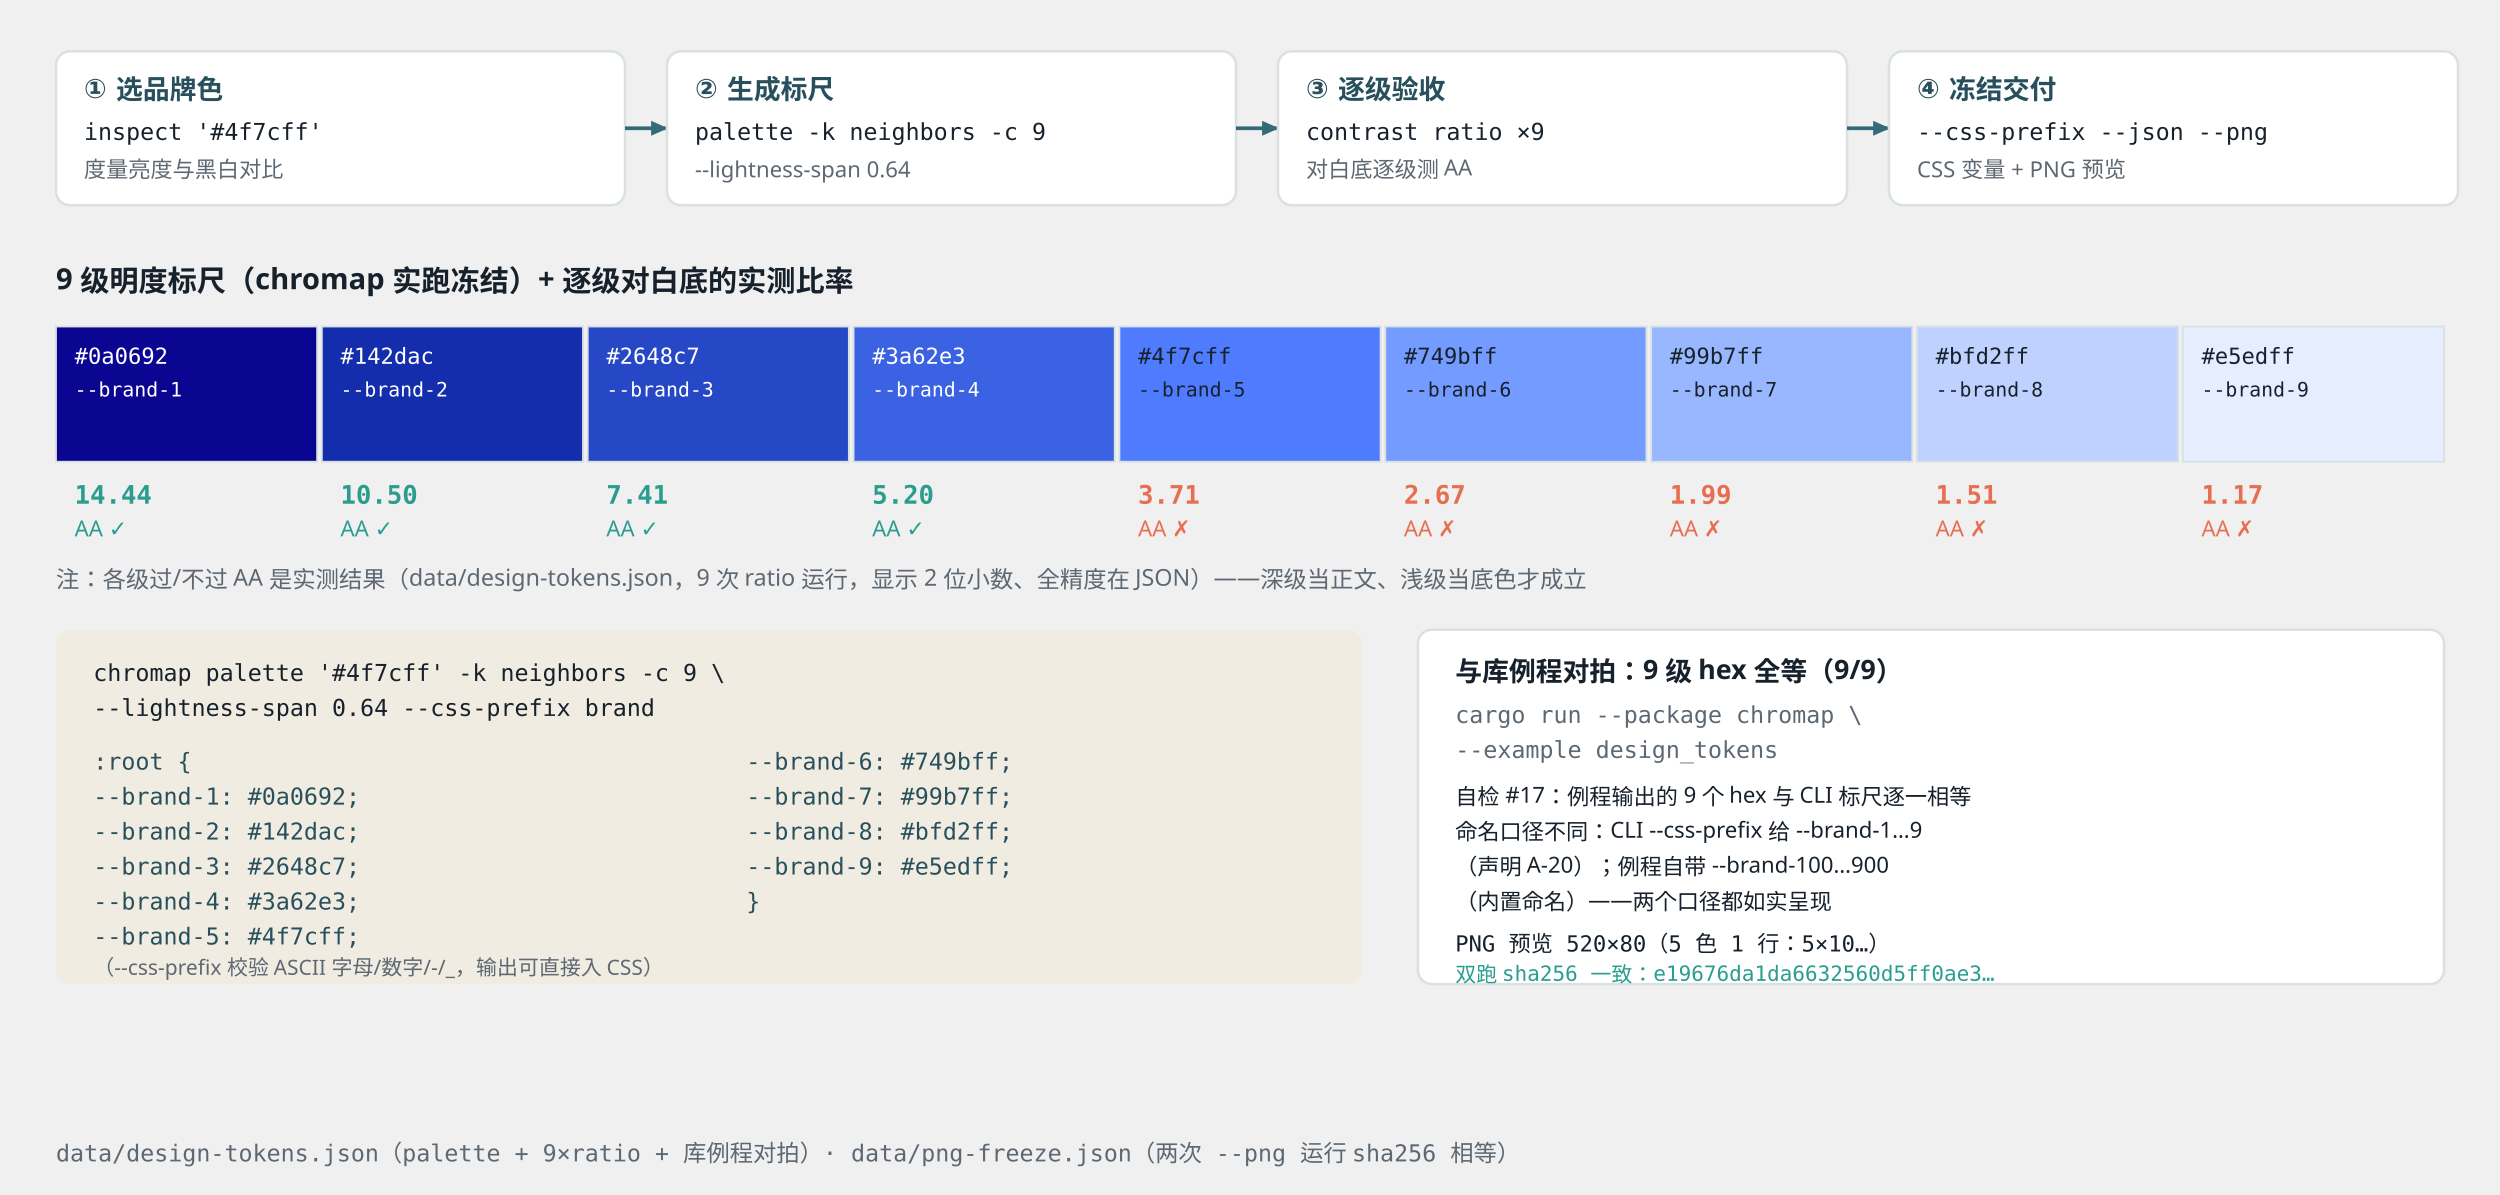
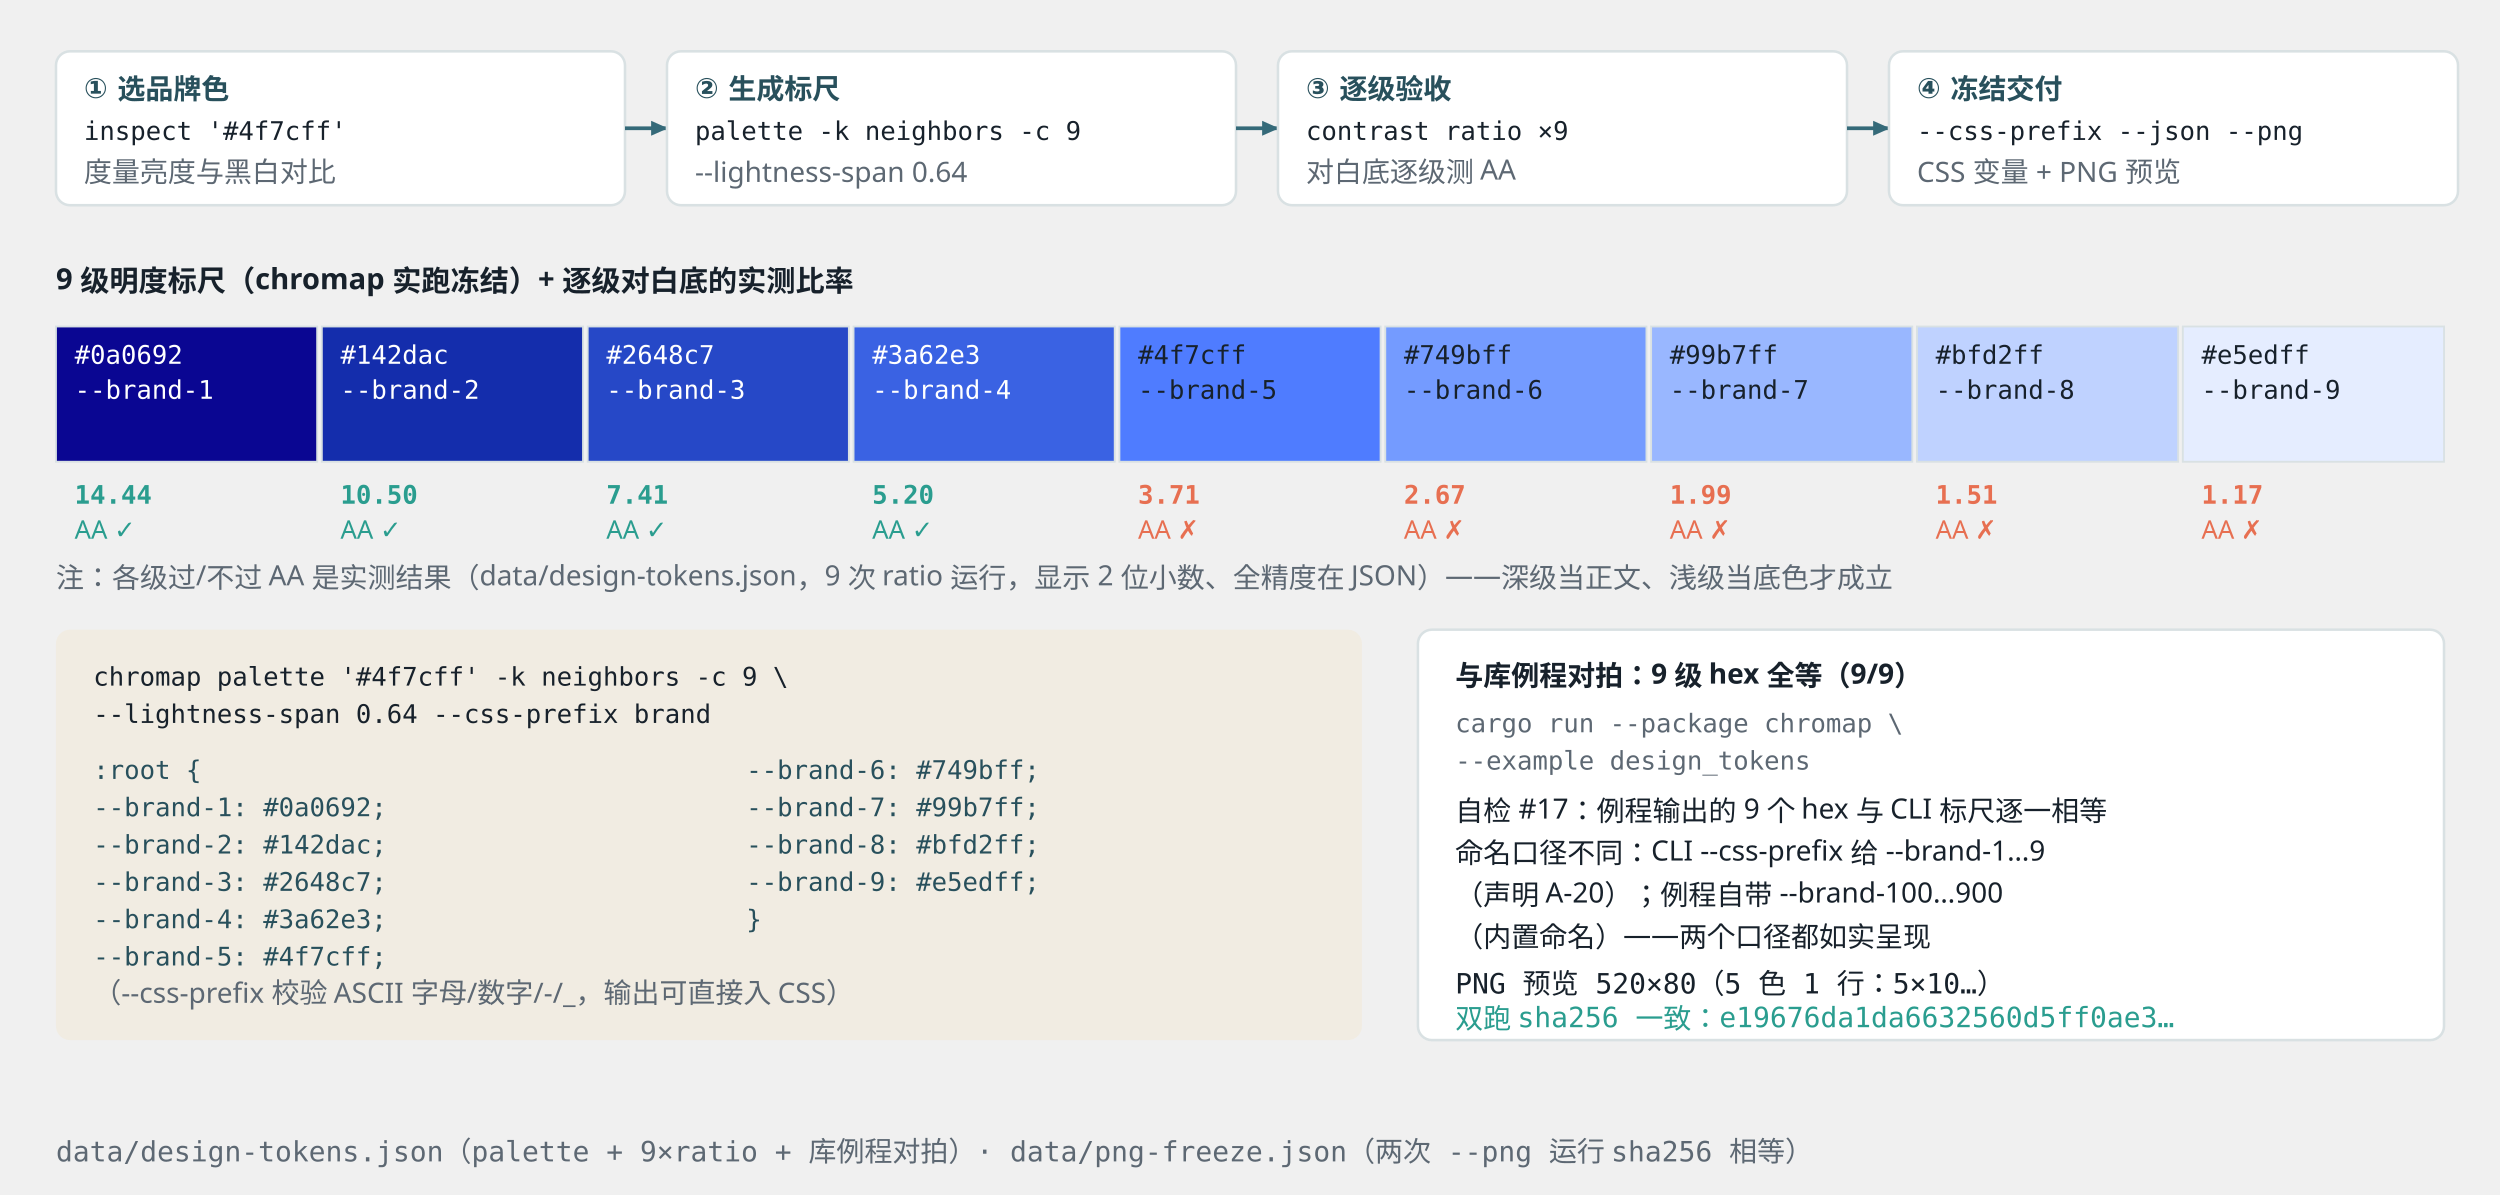
<svg xmlns="http://www.w3.org/2000/svg" id="p-tokens" viewBox="0 0 1072 512" width="1072" height="512" role="img">
  <defs>
    <marker id="p-tokens-arrow" viewBox="0 0 10 10" refX="8.5" refY="5" markerWidth="5" markerHeight="5" orient="auto-start-reverse">
      <path d="M 0,1 L 9,5 L 0,9 z" fill="#356A79" />
    </marker>
  </defs>
  <rect x="24" y="22" width="244" height="66" fill="#FFFFFF" rx="6" stroke="#D9E1E3" stroke-width="1.1" />
-   <text x="36" y="42" font-size="11.5" fill="#28505C" font-family="'Source Han Sans SC','PingFang SC',sans-serif" font-weight="600" text-anchor="start">① 选品牌色</text>
-   <text x="36" y="60" font-size="10" fill="#17212B" font-family="'0xProto Nerd Font','SF Mono',Menlo,monospace" font-weight="400" text-anchor="start">inspect '#4f7cff'</text>
-   <text x="36" y="76" font-size="9.5" fill="#5D6873" font-family="'Source Han Sans SC','PingFang SC',sans-serif" font-weight="400" text-anchor="start">度量亮度与黑白对比</text>
+   <text x="36" y="42" font-size="12" fill="#28505C" font-family="'Source Han Sans SC','PingFang SC',sans-serif" font-weight="600" text-anchor="start">① 选品牌色</text>
+   <text x="36" y="60" font-size="11" fill="#17212B" font-family="'0xProto Nerd Font','SF Mono',Menlo,monospace" font-weight="400" text-anchor="start">inspect '#4f7cff'</text>
+   <text x="36" y="78" font-size="12" fill="#5D6873" font-family="'Source Han Sans SC','PingFang SC',sans-serif" font-weight="400" text-anchor="start">度量亮度与黑白对比</text>
  <path d="M 268,55 L 286,55" fill="none" stroke="#356A79" stroke-width="1.6" marker-end="url(#p-tokens-arrow)" />
  <rect x="286" y="22" width="244" height="66" fill="#FFFFFF" rx="6" stroke="#D9E1E3" stroke-width="1.1" />
-   <text x="298" y="42" font-size="11.5" fill="#28505C" font-family="'Source Han Sans SC','PingFang SC',sans-serif" font-weight="600" text-anchor="start">② 生成标尺</text>
-   <text x="298" y="60" font-size="10" fill="#17212B" font-family="'0xProto Nerd Font','SF Mono',Menlo,monospace" font-weight="400" text-anchor="start">palette -k neighbors -c 9</text>
-   <text x="298" y="76" font-size="9.5" fill="#5D6873" font-family="'Source Han Sans SC','PingFang SC',sans-serif" font-weight="400" text-anchor="start">--lightness-span 0.64</text>
+   <text x="298" y="42" font-size="12" fill="#28505C" font-family="'Source Han Sans SC','PingFang SC',sans-serif" font-weight="600" text-anchor="start">② 生成标尺</text>
+   <text x="298" y="60" font-size="11" fill="#17212B" font-family="'0xProto Nerd Font','SF Mono',Menlo,monospace" font-weight="400" text-anchor="start">palette -k neighbors -c 9</text>
+   <text x="298" y="78" font-size="12" fill="#5D6873" font-family="'Source Han Sans SC','PingFang SC',sans-serif" font-weight="400" text-anchor="start">--lightness-span 0.64</text>
  <path d="M 530,55 L 548,55" fill="none" stroke="#356A79" stroke-width="1.6" marker-end="url(#p-tokens-arrow)" />
  <rect x="548" y="22" width="244" height="66" fill="#FFFFFF" rx="6" stroke="#D9E1E3" stroke-width="1.1" />
-   <text x="560" y="42" font-size="11.5" fill="#28505C" font-family="'Source Han Sans SC','PingFang SC',sans-serif" font-weight="600" text-anchor="start">③ 逐级验收</text>
-   <text x="560" y="60" font-size="10" fill="#17212B" font-family="'0xProto Nerd Font','SF Mono',Menlo,monospace" font-weight="400" text-anchor="start">contrast ratio ×9</text>
-   <text x="560" y="76" font-size="9.5" fill="#5D6873" font-family="'Source Han Sans SC','PingFang SC',sans-serif" font-weight="400" text-anchor="start">对白底逐级测 AA</text>
+   <text x="560" y="42" font-size="12" fill="#28505C" font-family="'Source Han Sans SC','PingFang SC',sans-serif" font-weight="600" text-anchor="start">③ 逐级验收</text>
+   <text x="560" y="60" font-size="11" fill="#17212B" font-family="'0xProto Nerd Font','SF Mono',Menlo,monospace" font-weight="400" text-anchor="start">contrast ratio ×9</text>
+   <text x="560" y="78" font-size="12" fill="#5D6873" font-family="'Source Han Sans SC','PingFang SC',sans-serif" font-weight="400" text-anchor="start">对白底逐级测 AA</text>
  <path d="M 792,55 L 810,55" fill="none" stroke="#356A79" stroke-width="1.6" marker-end="url(#p-tokens-arrow)" />
  <rect x="810" y="22" width="244" height="66" fill="#FFFFFF" rx="6" stroke="#D9E1E3" stroke-width="1.1" />
-   <text x="822" y="42" font-size="11.5" fill="#28505C" font-family="'Source Han Sans SC','PingFang SC',sans-serif" font-weight="600" text-anchor="start">④ 冻结交付</text>
-   <text x="822" y="60" font-size="10" fill="#17212B" font-family="'0xProto Nerd Font','SF Mono',Menlo,monospace" font-weight="400" text-anchor="start">--css-prefix --json --png</text>
-   <text x="822" y="76" font-size="9.5" fill="#5D6873" font-family="'Source Han Sans SC','PingFang SC',sans-serif" font-weight="400" text-anchor="start">CSS 变量 + PNG 预览</text>
+   <text x="822" y="42" font-size="12" fill="#28505C" font-family="'Source Han Sans SC','PingFang SC',sans-serif" font-weight="600" text-anchor="start">④ 冻结交付</text>
+   <text x="822" y="60" font-size="11" fill="#17212B" font-family="'0xProto Nerd Font','SF Mono',Menlo,monospace" font-weight="400" text-anchor="start">--css-prefix --json --png</text>
+   <text x="822" y="78" font-size="12" fill="#5D6873" font-family="'Source Han Sans SC','PingFang SC',sans-serif" font-weight="400" text-anchor="start">CSS 变量 + PNG 预览</text>
  <text x="24" y="124" font-size="12.5" fill="#17212B" font-family="'Source Han Sans SC','PingFang SC',sans-serif" font-weight="600" text-anchor="start">9 级明度标尺（chromap 实跑冻结）+ 逐级对白底的实测比率</text>
  <rect x="24" y="140" width="112" height="58" fill="#0a0692" rx="0" stroke="#D9E1E3" stroke-width="0.8" />
-   <text x="32" y="156" font-size="9.5" fill="#ffffff" font-family="'0xProto Nerd Font','SF Mono',Menlo,monospace" font-weight="400" text-anchor="start">#0a0692</text>
-   <text x="32" y="170" font-size="8.5" fill="#ffffff" font-family="'0xProto Nerd Font','SF Mono',Menlo,monospace" font-weight="400" text-anchor="start">--brand-1</text>
+   <text x="32" y="156" font-size="11" fill="#ffffff" font-family="'0xProto Nerd Font','SF Mono',Menlo,monospace" font-weight="400" text-anchor="start">#0a0692</text>
+   <text x="32" y="171" font-size="11" fill="#ffffff" font-family="'0xProto Nerd Font','SF Mono',Menlo,monospace" font-weight="400" text-anchor="start">--brand-1</text>
  <text x="32" y="216" font-size="11" fill="#2A9D8F" font-family="'0xProto Nerd Font','SF Mono',Menlo,monospace" font-weight="600" text-anchor="start">14.44</text>
-   <text x="32" y="230" font-size="9.5" fill="#2A9D8F" font-family="'Source Han Sans SC','PingFang SC',sans-serif" font-weight="400" text-anchor="start">AA ✓</text>
+   <text x="32" y="231" font-size="11" fill="#2A9D8F" font-family="'Source Han Sans SC','PingFang SC',sans-serif" font-weight="400" text-anchor="start">AA ✓</text>
  <rect x="138" y="140" width="112" height="58" fill="#142dac" rx="0" stroke="#D9E1E3" stroke-width="0.8" />
-   <text x="146" y="156" font-size="9.5" fill="#ffffff" font-family="'0xProto Nerd Font','SF Mono',Menlo,monospace" font-weight="400" text-anchor="start">#142dac</text>
-   <text x="146" y="170" font-size="8.5" fill="#ffffff" font-family="'0xProto Nerd Font','SF Mono',Menlo,monospace" font-weight="400" text-anchor="start">--brand-2</text>
+   <text x="146" y="156" font-size="11" fill="#ffffff" font-family="'0xProto Nerd Font','SF Mono',Menlo,monospace" font-weight="400" text-anchor="start">#142dac</text>
+   <text x="146" y="171" font-size="11" fill="#ffffff" font-family="'0xProto Nerd Font','SF Mono',Menlo,monospace" font-weight="400" text-anchor="start">--brand-2</text>
  <text x="146" y="216" font-size="11" fill="#2A9D8F" font-family="'0xProto Nerd Font','SF Mono',Menlo,monospace" font-weight="600" text-anchor="start">10.50</text>
-   <text x="146" y="230" font-size="9.5" fill="#2A9D8F" font-family="'Source Han Sans SC','PingFang SC',sans-serif" font-weight="400" text-anchor="start">AA ✓</text>
+   <text x="146" y="231" font-size="11" fill="#2A9D8F" font-family="'Source Han Sans SC','PingFang SC',sans-serif" font-weight="400" text-anchor="start">AA ✓</text>
  <rect x="252" y="140" width="112" height="58" fill="#2648c7" rx="0" stroke="#D9E1E3" stroke-width="0.8" />
-   <text x="260" y="156" font-size="9.5" fill="#ffffff" font-family="'0xProto Nerd Font','SF Mono',Menlo,monospace" font-weight="400" text-anchor="start">#2648c7</text>
-   <text x="260" y="170" font-size="8.5" fill="#ffffff" font-family="'0xProto Nerd Font','SF Mono',Menlo,monospace" font-weight="400" text-anchor="start">--brand-3</text>
+   <text x="260" y="156" font-size="11" fill="#ffffff" font-family="'0xProto Nerd Font','SF Mono',Menlo,monospace" font-weight="400" text-anchor="start">#2648c7</text>
+   <text x="260" y="171" font-size="11" fill="#ffffff" font-family="'0xProto Nerd Font','SF Mono',Menlo,monospace" font-weight="400" text-anchor="start">--brand-3</text>
  <text x="260" y="216" font-size="11" fill="#2A9D8F" font-family="'0xProto Nerd Font','SF Mono',Menlo,monospace" font-weight="600" text-anchor="start">7.41</text>
-   <text x="260" y="230" font-size="9.5" fill="#2A9D8F" font-family="'Source Han Sans SC','PingFang SC',sans-serif" font-weight="400" text-anchor="start">AA ✓</text>
+   <text x="260" y="231" font-size="11" fill="#2A9D8F" font-family="'Source Han Sans SC','PingFang SC',sans-serif" font-weight="400" text-anchor="start">AA ✓</text>
  <rect x="366" y="140" width="112" height="58" fill="#3a62e3" rx="0" stroke="#D9E1E3" stroke-width="0.8" />
-   <text x="374" y="156" font-size="9.5" fill="#ffffff" font-family="'0xProto Nerd Font','SF Mono',Menlo,monospace" font-weight="400" text-anchor="start">#3a62e3</text>
-   <text x="374" y="170" font-size="8.5" fill="#ffffff" font-family="'0xProto Nerd Font','SF Mono',Menlo,monospace" font-weight="400" text-anchor="start">--brand-4</text>
+   <text x="374" y="156" font-size="11" fill="#ffffff" font-family="'0xProto Nerd Font','SF Mono',Menlo,monospace" font-weight="400" text-anchor="start">#3a62e3</text>
+   <text x="374" y="171" font-size="11" fill="#ffffff" font-family="'0xProto Nerd Font','SF Mono',Menlo,monospace" font-weight="400" text-anchor="start">--brand-4</text>
  <text x="374" y="216" font-size="11" fill="#2A9D8F" font-family="'0xProto Nerd Font','SF Mono',Menlo,monospace" font-weight="600" text-anchor="start">5.20</text>
-   <text x="374" y="230" font-size="9.5" fill="#2A9D8F" font-family="'Source Han Sans SC','PingFang SC',sans-serif" font-weight="400" text-anchor="start">AA ✓</text>
+   <text x="374" y="231" font-size="11" fill="#2A9D8F" font-family="'Source Han Sans SC','PingFang SC',sans-serif" font-weight="400" text-anchor="start">AA ✓</text>
  <rect x="480" y="140" width="112" height="58" fill="#4f7cff" rx="0" stroke="#D9E1E3" stroke-width="0.8" />
-   <text x="488" y="156" font-size="9.5" fill="#17212B" font-family="'0xProto Nerd Font','SF Mono',Menlo,monospace" font-weight="400" text-anchor="start">#4f7cff</text>
-   <text x="488" y="170" font-size="8.5" fill="#17212B" font-family="'0xProto Nerd Font','SF Mono',Menlo,monospace" font-weight="400" text-anchor="start">--brand-5</text>
+   <text x="488" y="156" font-size="11" fill="#17212B" font-family="'0xProto Nerd Font','SF Mono',Menlo,monospace" font-weight="400" text-anchor="start">#4f7cff</text>
+   <text x="488" y="171" font-size="11" fill="#17212B" font-family="'0xProto Nerd Font','SF Mono',Menlo,monospace" font-weight="400" text-anchor="start">--brand-5</text>
  <text x="488" y="216" font-size="11" fill="#E76F51" font-family="'0xProto Nerd Font','SF Mono',Menlo,monospace" font-weight="600" text-anchor="start">3.71</text>
-   <text x="488" y="230" font-size="9.5" fill="#E76F51" font-family="'Source Han Sans SC','PingFang SC',sans-serif" font-weight="400" text-anchor="start">AA ✗</text>
+   <text x="488" y="231" font-size="11" fill="#E76F51" font-family="'Source Han Sans SC','PingFang SC',sans-serif" font-weight="400" text-anchor="start">AA ✗</text>
  <rect x="594" y="140" width="112" height="58" fill="#749bff" rx="0" stroke="#D9E1E3" stroke-width="0.8" />
-   <text x="602" y="156" font-size="9.5" fill="#17212B" font-family="'0xProto Nerd Font','SF Mono',Menlo,monospace" font-weight="400" text-anchor="start">#749bff</text>
-   <text x="602" y="170" font-size="8.5" fill="#17212B" font-family="'0xProto Nerd Font','SF Mono',Menlo,monospace" font-weight="400" text-anchor="start">--brand-6</text>
+   <text x="602" y="156" font-size="11" fill="#17212B" font-family="'0xProto Nerd Font','SF Mono',Menlo,monospace" font-weight="400" text-anchor="start">#749bff</text>
+   <text x="602" y="171" font-size="11" fill="#17212B" font-family="'0xProto Nerd Font','SF Mono',Menlo,monospace" font-weight="400" text-anchor="start">--brand-6</text>
  <text x="602" y="216" font-size="11" fill="#E76F51" font-family="'0xProto Nerd Font','SF Mono',Menlo,monospace" font-weight="600" text-anchor="start">2.67</text>
-   <text x="602" y="230" font-size="9.5" fill="#E76F51" font-family="'Source Han Sans SC','PingFang SC',sans-serif" font-weight="400" text-anchor="start">AA ✗</text>
+   <text x="602" y="231" font-size="11" fill="#E76F51" font-family="'Source Han Sans SC','PingFang SC',sans-serif" font-weight="400" text-anchor="start">AA ✗</text>
  <rect x="708" y="140" width="112" height="58" fill="#99b7ff" rx="0" stroke="#D9E1E3" stroke-width="0.8" />
-   <text x="716" y="156" font-size="9.5" fill="#17212B" font-family="'0xProto Nerd Font','SF Mono',Menlo,monospace" font-weight="400" text-anchor="start">#99b7ff</text>
-   <text x="716" y="170" font-size="8.5" fill="#17212B" font-family="'0xProto Nerd Font','SF Mono',Menlo,monospace" font-weight="400" text-anchor="start">--brand-7</text>
+   <text x="716" y="156" font-size="11" fill="#17212B" font-family="'0xProto Nerd Font','SF Mono',Menlo,monospace" font-weight="400" text-anchor="start">#99b7ff</text>
+   <text x="716" y="171" font-size="11" fill="#17212B" font-family="'0xProto Nerd Font','SF Mono',Menlo,monospace" font-weight="400" text-anchor="start">--brand-7</text>
  <text x="716" y="216" font-size="11" fill="#E76F51" font-family="'0xProto Nerd Font','SF Mono',Menlo,monospace" font-weight="600" text-anchor="start">1.99</text>
-   <text x="716" y="230" font-size="9.5" fill="#E76F51" font-family="'Source Han Sans SC','PingFang SC',sans-serif" font-weight="400" text-anchor="start">AA ✗</text>
+   <text x="716" y="231" font-size="11" fill="#E76F51" font-family="'Source Han Sans SC','PingFang SC',sans-serif" font-weight="400" text-anchor="start">AA ✗</text>
  <rect x="822" y="140" width="112" height="58" fill="#bfd2ff" rx="0" stroke="#D9E1E3" stroke-width="0.8" />
-   <text x="830" y="156" font-size="9.5" fill="#17212B" font-family="'0xProto Nerd Font','SF Mono',Menlo,monospace" font-weight="400" text-anchor="start">#bfd2ff</text>
-   <text x="830" y="170" font-size="8.5" fill="#17212B" font-family="'0xProto Nerd Font','SF Mono',Menlo,monospace" font-weight="400" text-anchor="start">--brand-8</text>
+   <text x="830" y="156" font-size="11" fill="#17212B" font-family="'0xProto Nerd Font','SF Mono',Menlo,monospace" font-weight="400" text-anchor="start">#bfd2ff</text>
+   <text x="830" y="171" font-size="11" fill="#17212B" font-family="'0xProto Nerd Font','SF Mono',Menlo,monospace" font-weight="400" text-anchor="start">--brand-8</text>
  <text x="830" y="216" font-size="11" fill="#E76F51" font-family="'0xProto Nerd Font','SF Mono',Menlo,monospace" font-weight="600" text-anchor="start">1.51</text>
-   <text x="830" y="230" font-size="9.5" fill="#E76F51" font-family="'Source Han Sans SC','PingFang SC',sans-serif" font-weight="400" text-anchor="start">AA ✗</text>
+   <text x="830" y="231" font-size="11" fill="#E76F51" font-family="'Source Han Sans SC','PingFang SC',sans-serif" font-weight="400" text-anchor="start">AA ✗</text>
  <rect x="936" y="140" width="112" height="58" fill="#e5edff" rx="0" stroke="#D9E1E3" stroke-width="0.8" />
-   <text x="944" y="156" font-size="9.5" fill="#17212B" font-family="'0xProto Nerd Font','SF Mono',Menlo,monospace" font-weight="400" text-anchor="start">#e5edff</text>
-   <text x="944" y="170" font-size="8.5" fill="#17212B" font-family="'0xProto Nerd Font','SF Mono',Menlo,monospace" font-weight="400" text-anchor="start">--brand-9</text>
+   <text x="944" y="156" font-size="11" fill="#17212B" font-family="'0xProto Nerd Font','SF Mono',Menlo,monospace" font-weight="400" text-anchor="start">#e5edff</text>
+   <text x="944" y="171" font-size="11" fill="#17212B" font-family="'0xProto Nerd Font','SF Mono',Menlo,monospace" font-weight="400" text-anchor="start">--brand-9</text>
  <text x="944" y="216" font-size="11" fill="#E76F51" font-family="'0xProto Nerd Font','SF Mono',Menlo,monospace" font-weight="600" text-anchor="start">1.17</text>
-   <text x="944" y="230" font-size="9.5" fill="#E76F51" font-family="'Source Han Sans SC','PingFang SC',sans-serif" font-weight="400" text-anchor="start">AA ✗</text>
-   <text x="24" y="252" font-size="10" fill="#5D6873" font-family="'Source Han Sans SC','PingFang SC',sans-serif" font-weight="400" text-anchor="start">注：各级过/不过 AA 是实测结果（data/design-tokens.json，9 次 ratio 运行，显示 2 位小数、全精度在 JSON）——深级当正文、浅级当底色才成立</text>
-   <rect x="24" y="270" width="560" height="152" fill="#F1ECE2" rx="6" />
-   <text x="40" y="292" font-size="10" fill="#17212B" font-family="'0xProto Nerd Font','SF Mono',Menlo,monospace" font-weight="400" text-anchor="start">chromap palette '#4f7cff' -k neighbors -c 9 \</text>
-   <text x="40" y="307" font-size="10" fill="#17212B" font-family="'0xProto Nerd Font','SF Mono',Menlo,monospace" font-weight="400" text-anchor="start">  --lightness-span 0.64 --css-prefix brand</text>
-   <text x="40" y="330" font-size="10" fill="#28505C" font-family="'0xProto Nerd Font','SF Mono',Menlo,monospace" font-weight="400" text-anchor="start">:root {</text>
-   <text x="40" y="345" font-size="10" fill="#28505C" font-family="'0xProto Nerd Font','SF Mono',Menlo,monospace" font-weight="400" text-anchor="start">  --brand-1: #0a0692;</text>
-   <text x="40" y="360" font-size="10" fill="#28505C" font-family="'0xProto Nerd Font','SF Mono',Menlo,monospace" font-weight="400" text-anchor="start">  --brand-2: #142dac;</text>
-   <text x="40" y="375" font-size="10" fill="#28505C" font-family="'0xProto Nerd Font','SF Mono',Menlo,monospace" font-weight="400" text-anchor="start">  --brand-3: #2648c7;</text>
-   <text x="40" y="390" font-size="10" fill="#28505C" font-family="'0xProto Nerd Font','SF Mono',Menlo,monospace" font-weight="400" text-anchor="start">  --brand-4: #3a62e3;</text>
-   <text x="40" y="405" font-size="10" fill="#28505C" font-family="'0xProto Nerd Font','SF Mono',Menlo,monospace" font-weight="400" text-anchor="start">  --brand-5: #4f7cff;</text>
-   <text x="320" y="330" font-size="10" fill="#28505C" font-family="'0xProto Nerd Font','SF Mono',Menlo,monospace" font-weight="400" text-anchor="start">  --brand-6: #749bff;</text>
-   <text x="320" y="345" font-size="10" fill="#28505C" font-family="'0xProto Nerd Font','SF Mono',Menlo,monospace" font-weight="400" text-anchor="start">  --brand-7: #99b7ff;</text>
-   <text x="320" y="360" font-size="10" fill="#28505C" font-family="'0xProto Nerd Font','SF Mono',Menlo,monospace" font-weight="400" text-anchor="start">  --brand-8: #bfd2ff;</text>
-   <text x="320" y="375" font-size="10" fill="#28505C" font-family="'0xProto Nerd Font','SF Mono',Menlo,monospace" font-weight="400" text-anchor="start">  --brand-9: #e5edff;</text>
-   <text x="320" y="390" font-size="10" fill="#28505C" font-family="'0xProto Nerd Font','SF Mono',Menlo,monospace" font-weight="400" text-anchor="start">}</text>
-   <text x="40" y="418" font-size="9" fill="#5D6873" font-family="'Source Han Sans SC','PingFang SC',sans-serif" font-weight="400" text-anchor="start">（--css-prefix 校验 ASCII 字母/数字/-/_，输出可直接入 CSS）</text>
-   <rect x="608" y="270" width="440" height="152" fill="#FFFFFF" rx="6" stroke="#D9E1E3" stroke-width="1.1" />
-   <text x="624" y="292" font-size="11.5" fill="#17212B" font-family="'Source Han Sans SC','PingFang SC',sans-serif" font-weight="600" text-anchor="start">与库例程对拍：9 级 hex 全等（9/9）</text>
-   <text x="624" y="310" font-size="10" fill="#5D6873" font-family="'0xProto Nerd Font','SF Mono',Menlo,monospace" font-weight="400" text-anchor="start">cargo run --package chromap \</text>
-   <text x="624" y="325" font-size="10" fill="#5D6873" font-family="'0xProto Nerd Font','SF Mono',Menlo,monospace" font-weight="400" text-anchor="start">  --example design_tokens</text>
-   <text x="624" y="345" font-size="9.5" fill="#17212B" font-family="'Source Han Sans SC','PingFang SC',sans-serif" font-weight="400" text-anchor="start">自检 #17：例程输出的 9 个 hex 与 CLI 标尺逐一相等</text>
-   <text x="624" y="360" font-size="9.5" fill="#17212B" font-family="'Source Han Sans SC','PingFang SC',sans-serif" font-weight="400" text-anchor="start">命名口径不同：CLI --css-prefix 给 --brand-1…9</text>
-   <text x="624" y="375" font-size="9.5" fill="#17212B" font-family="'Source Han Sans SC','PingFang SC',sans-serif" font-weight="400" text-anchor="start">（声明 A-20）；例程自带 --brand-100…900</text>
-   <text x="624" y="390" font-size="9.5" fill="#17212B" font-family="'Source Han Sans SC','PingFang SC',sans-serif" font-weight="400" text-anchor="start">（内置命名）——两个口径都如实呈现</text>
-   <text x="624" y="408" font-size="9.5" fill="#17212B" font-family="'0xProto Nerd Font','SF Mono',Menlo,monospace" font-weight="400" text-anchor="start">PNG 预览 520×80（5 色 1 行：5×10…）</text>
-   <text x="624" y="421" font-size="9" fill="#2A9D8F" font-family="'0xProto Nerd Font','SF Mono',Menlo,monospace" font-weight="400" text-anchor="start">双跑 sha256 一致：e19676da1da6632560d5ff0ae3…</text>
-   <text x="24" y="498" font-size="10" fill="#5D6873" font-family="'0xProto Nerd Font','SF Mono',Menlo,monospace" font-weight="400" text-anchor="start">data/design-tokens.json（palette + 9×ratio + 库例程对拍）· data/png-freeze.json（两次 --png 运行 sha256 相等）</text>
+   <text x="944" y="231" font-size="11" fill="#E76F51" font-family="'Source Han Sans SC','PingFang SC',sans-serif" font-weight="400" text-anchor="start">AA ✗</text>
+   <text x="24" y="252" font-size="12" fill="#5D6873" font-family="'Source Han Sans SC','PingFang SC',sans-serif" font-weight="400" text-anchor="start">注：各级过/不过 AA 是实测结果（data/design-tokens.json，9 次 ratio 运行，显示 2 位小数、全精度在 JSON）——深级当正文、浅级当底色才成立</text>
+   <rect x="24" y="270" width="560" height="176" fill="#F1ECE2" rx="6" />
+   <text x="40" y="294" font-size="11" fill="#17212B" font-family="'0xProto Nerd Font','SF Mono',Menlo,monospace" font-weight="400" text-anchor="start">chromap palette '#4f7cff' -k neighbors -c 9 \</text>
+   <text x="40" y="310" font-size="11" fill="#17212B" font-family="'0xProto Nerd Font','SF Mono',Menlo,monospace" font-weight="400" text-anchor="start">  --lightness-span 0.64 --css-prefix brand</text>
+   <text x="40" y="334" font-size="11" fill="#28505C" font-family="'0xProto Nerd Font','SF Mono',Menlo,monospace" font-weight="400" text-anchor="start">:root {</text>
+   <text x="40" y="350" font-size="11" fill="#28505C" font-family="'0xProto Nerd Font','SF Mono',Menlo,monospace" font-weight="400" text-anchor="start">  --brand-1: #0a0692;</text>
+   <text x="40" y="366" font-size="11" fill="#28505C" font-family="'0xProto Nerd Font','SF Mono',Menlo,monospace" font-weight="400" text-anchor="start">  --brand-2: #142dac;</text>
+   <text x="40" y="382" font-size="11" fill="#28505C" font-family="'0xProto Nerd Font','SF Mono',Menlo,monospace" font-weight="400" text-anchor="start">  --brand-3: #2648c7;</text>
+   <text x="40" y="398" font-size="11" fill="#28505C" font-family="'0xProto Nerd Font','SF Mono',Menlo,monospace" font-weight="400" text-anchor="start">  --brand-4: #3a62e3;</text>
+   <text x="40" y="414" font-size="11" fill="#28505C" font-family="'0xProto Nerd Font','SF Mono',Menlo,monospace" font-weight="400" text-anchor="start">  --brand-5: #4f7cff;</text>
+   <text x="320" y="334" font-size="11" fill="#28505C" font-family="'0xProto Nerd Font','SF Mono',Menlo,monospace" font-weight="400" text-anchor="start">  --brand-6: #749bff;</text>
+   <text x="320" y="350" font-size="11" fill="#28505C" font-family="'0xProto Nerd Font','SF Mono',Menlo,monospace" font-weight="400" text-anchor="start">  --brand-7: #99b7ff;</text>
+   <text x="320" y="366" font-size="11" fill="#28505C" font-family="'0xProto Nerd Font','SF Mono',Menlo,monospace" font-weight="400" text-anchor="start">  --brand-8: #bfd2ff;</text>
+   <text x="320" y="382" font-size="11" fill="#28505C" font-family="'0xProto Nerd Font','SF Mono',Menlo,monospace" font-weight="400" text-anchor="start">  --brand-9: #e5edff;</text>
+   <text x="320" y="398" font-size="11" fill="#28505C" font-family="'0xProto Nerd Font','SF Mono',Menlo,monospace" font-weight="400" text-anchor="start">}</text>
+   <text x="40" y="430" font-size="12" fill="#5D6873" font-family="'Source Han Sans SC','PingFang SC',sans-serif" font-weight="400" text-anchor="start">（--css-prefix 校验 ASCII 字母/数字/-/_，输出可直接入 CSS）</text>
+   <rect x="608" y="270" width="440" height="176" fill="#FFFFFF" rx="6" stroke="#D9E1E3" stroke-width="1.1" />
+   <text x="624" y="294" font-size="12" fill="#17212B" font-family="'Source Han Sans SC','PingFang SC',sans-serif" font-weight="600" text-anchor="start">与库例程对拍：9 级 hex 全等（9/9）</text>
+   <text x="624" y="314" font-size="11" fill="#5D6873" font-family="'0xProto Nerd Font','SF Mono',Menlo,monospace" font-weight="400" text-anchor="start">cargo run --package chromap \</text>
+   <text x="624" y="330" font-size="11" fill="#5D6873" font-family="'0xProto Nerd Font','SF Mono',Menlo,monospace" font-weight="400" text-anchor="start">  --example design_tokens</text>
+   <text x="624" y="352" font-size="12" fill="#17212B" font-family="'Source Han Sans SC','PingFang SC',sans-serif" font-weight="400" text-anchor="start">自检 #17：例程输出的 9 个 hex 与 CLI 标尺逐一相等</text>
+   <text x="624" y="370" font-size="12" fill="#17212B" font-family="'Source Han Sans SC','PingFang SC',sans-serif" font-weight="400" text-anchor="start">命名口径不同：CLI --css-prefix 给 --brand-1…9</text>
+   <text x="624" y="388" font-size="12" fill="#17212B" font-family="'Source Han Sans SC','PingFang SC',sans-serif" font-weight="400" text-anchor="start">（声明 A-20）；例程自带 --brand-100…900</text>
+   <text x="624" y="406" font-size="12" fill="#17212B" font-family="'Source Han Sans SC','PingFang SC',sans-serif" font-weight="400" text-anchor="start">（内置命名）——两个口径都如实呈现</text>
+   <text x="624" y="426" font-size="12" fill="#17212B" font-family="'0xProto Nerd Font','SF Mono',Menlo,monospace" font-weight="400" text-anchor="start">PNG 预览 520×80（5 色 1 行：5×10…）</text>
+   <text x="624" y="441" font-size="12" fill="#2A9D8F" font-family="'0xProto Nerd Font','SF Mono',Menlo,monospace" font-weight="400" text-anchor="start">双跑 sha256 一致：e19676da1da6632560d5ff0ae3…</text>
+   <text x="24" y="498" font-size="12" fill="#5D6873" font-family="'0xProto Nerd Font','SF Mono',Menlo,monospace" font-weight="400" text-anchor="start">data/design-tokens.json（palette + 9×ratio + 库例程对拍）· data/png-freeze.json（两次 --png 运行 sha256 相等）</text>
</svg>
